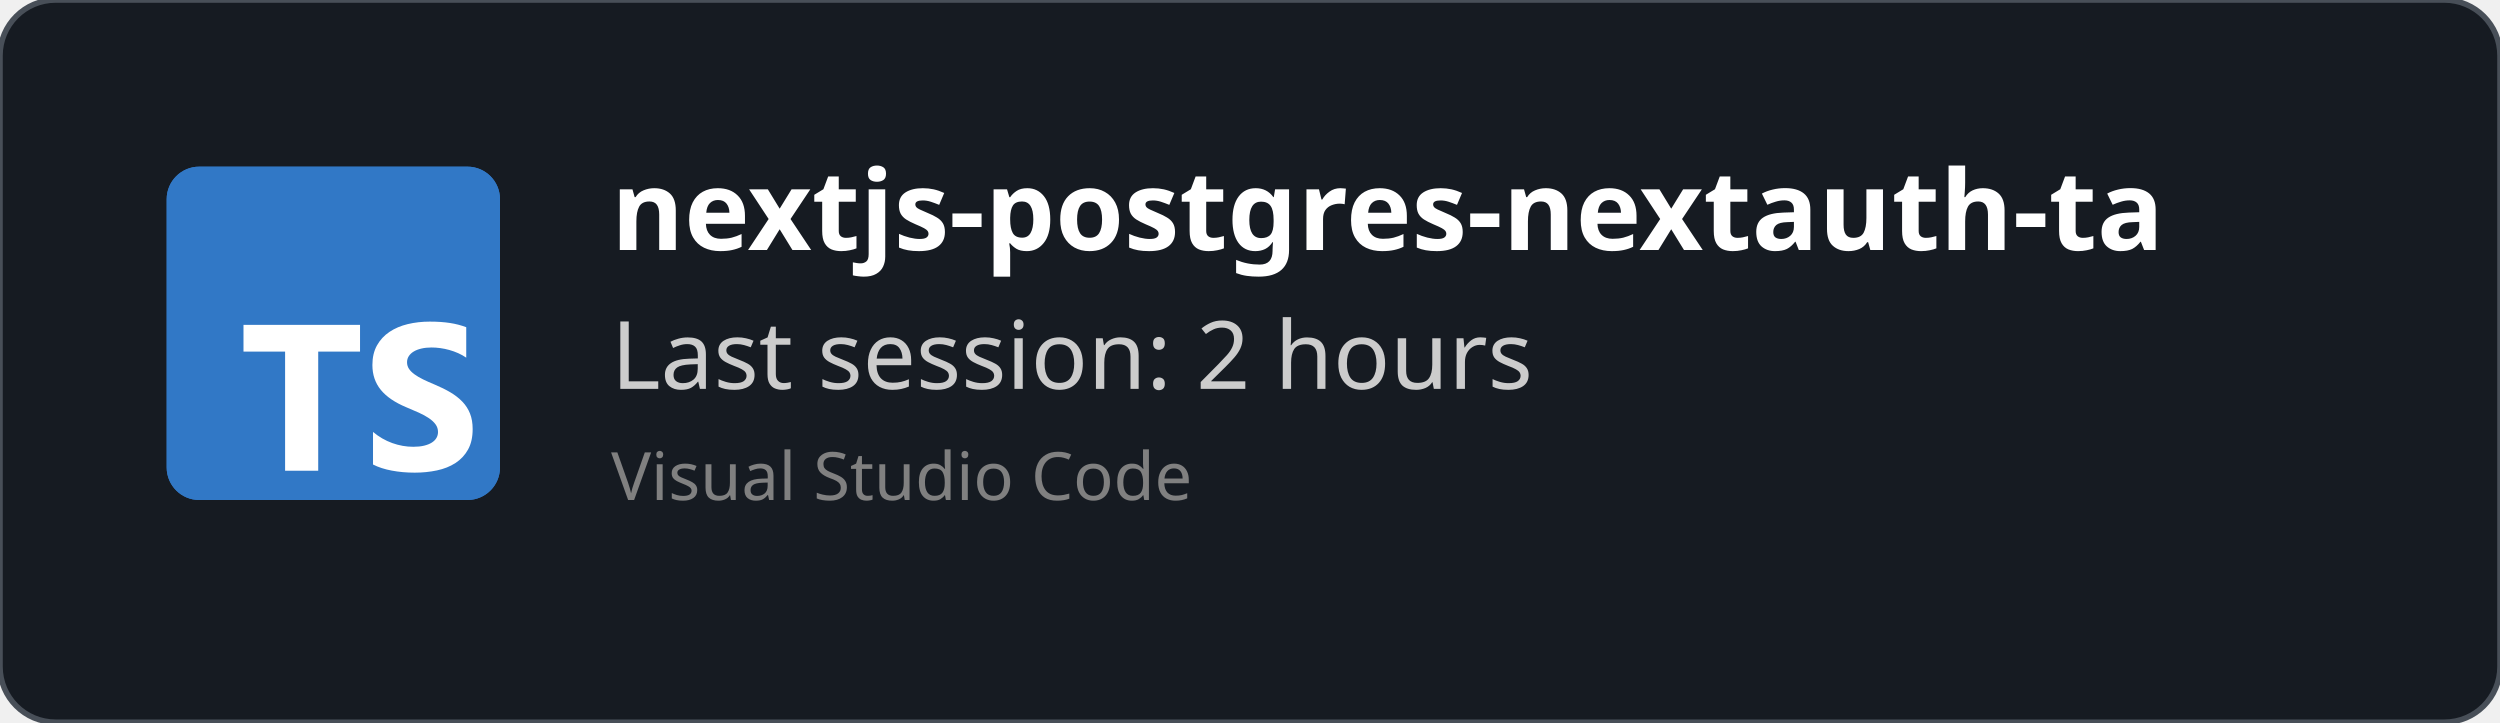
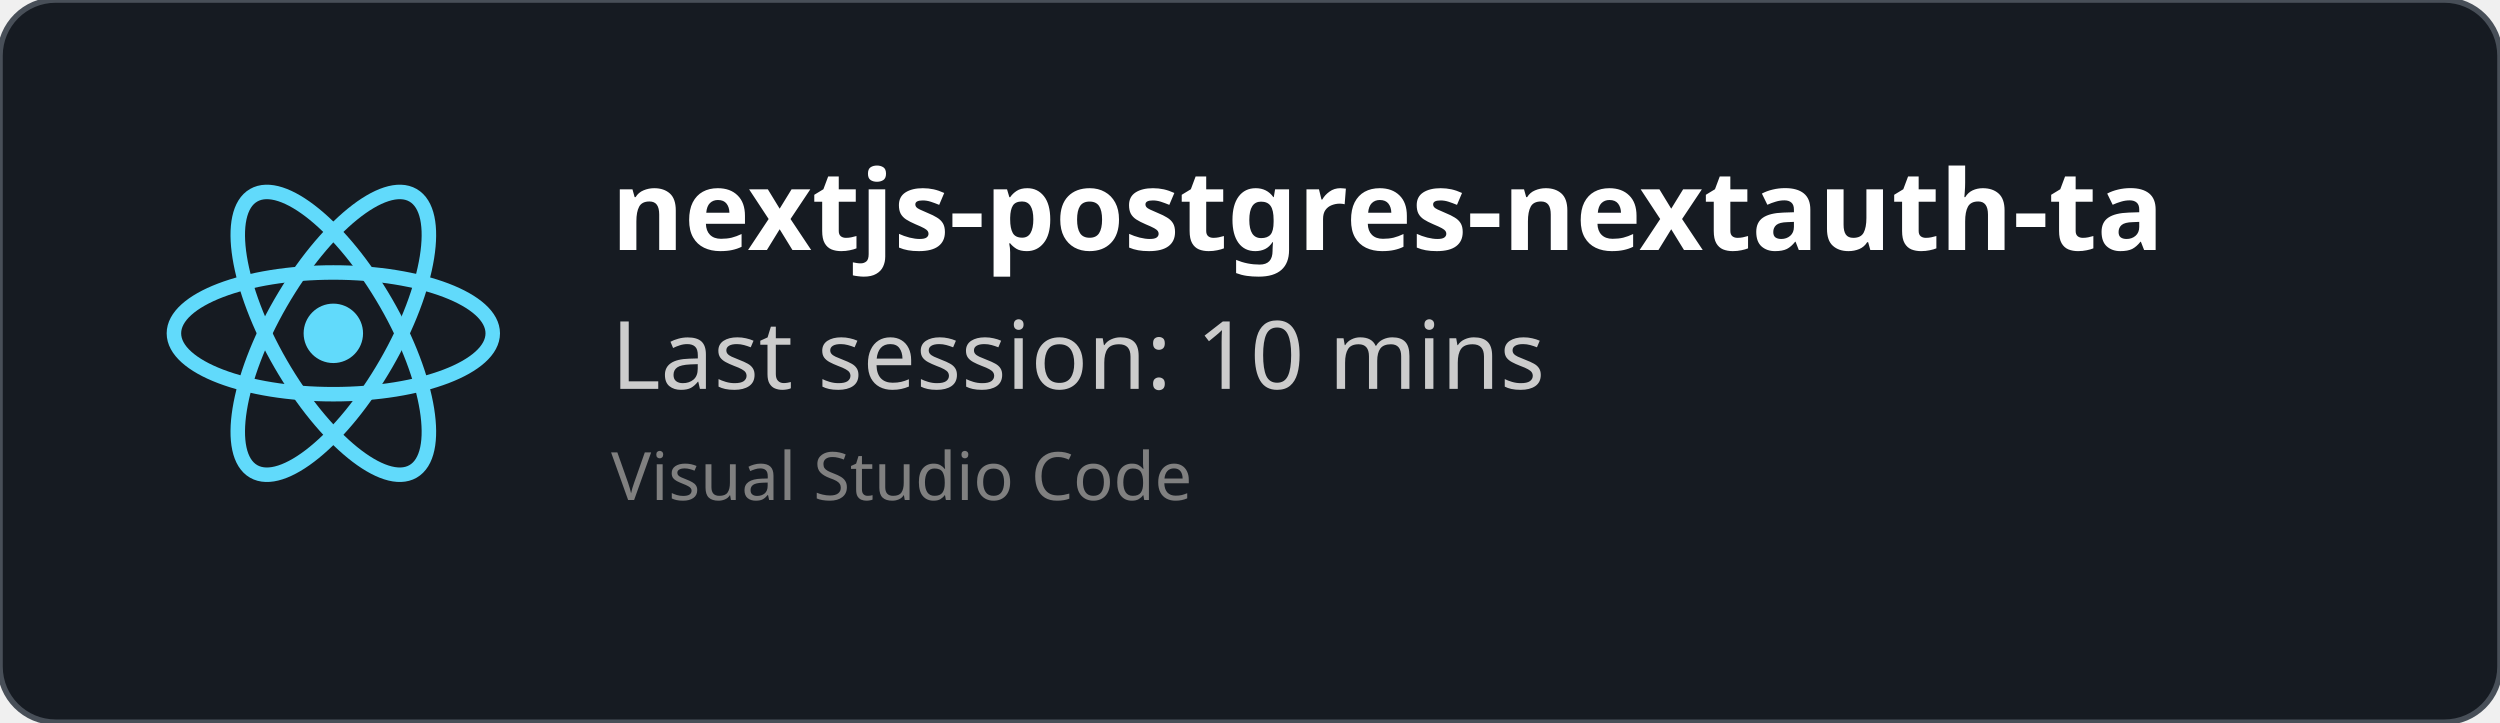
<svg xmlns="http://www.w3.org/2000/svg" width="450" height="130" viewBox="0 0 450 130" fill="none" role="img">
  <style>
    *{
        font-family: 'Segoe UI', Ubuntu, monospace
    }
    </style>
  <defs>
    <clipPath id="horizontalClip" x="20" y="20" width="500" height="200">
      <rect x="90" y="20" width="300" height="50" />
    </clipPath>
  </defs>
  <rect width="450" height="130" fill="rgba(22,27,34)" stroke="#484f58" stroke-width="1" fill-opacity="1" stroke-opacity="1" x="0" y="0" rx="10px" ry="10px">
    </rect>
-   <svg fill="none" height="60" viewBox="0 0 512 512" width="60" x="30" y="30">
-     <rect fill="#3178c6" height="512" rx="50" width="512" />
-     <rect fill="#3178c6" height="512" rx="50" width="512" />
-     <path clip-rule="evenodd" d="m316.939 407.424v50.061c8.138 4.172 17.763 7.3 28.875 9.386s22.823 3.129 35.135 3.129c11.999 0 23.397-1.147 34.196-3.442 10.799-2.294 20.268-6.075 28.406-11.342 8.138-5.266 14.581-12.15 19.328-20.65s7.121-19.007 7.121-31.522c0-9.074-1.356-17.026-4.069-23.857s-6.625-12.906-11.738-18.225c-5.112-5.319-11.242-10.091-18.389-14.315s-15.207-8.213-24.18-11.967c-6.573-2.712-12.468-5.345-17.685-7.9-5.217-2.556-9.651-5.163-13.303-7.822-3.652-2.66-6.469-5.476-8.451-8.448-1.982-2.973-2.974-6.336-2.974-10.091 0-3.441.887-6.544 2.661-9.308s4.278-5.136 7.512-7.118c3.235-1.981 7.199-3.52 11.894-4.615 4.696-1.095 9.912-1.642 15.651-1.642 4.173 0 8.581.313 13.224.938 4.643.626 9.312 1.591 14.008 2.894 4.695 1.304 9.259 2.947 13.694 4.928 4.434 1.982 8.529 4.276 12.285 6.884v-46.776c-7.616-2.92-15.937-5.084-24.962-6.492s-19.381-2.112-31.066-2.112c-11.895 0-23.163 1.278-33.805 3.833s-20.006 6.544-28.093 11.967c-8.086 5.424-14.476 12.333-19.171 20.729-4.695 8.395-7.043 18.433-7.043 30.114 0 14.914 4.304 27.638 12.912 38.172 8.607 10.533 21.675 19.45 39.204 26.751 6.886 2.816 13.303 5.579 19.25 8.291s11.086 5.528 15.415 8.448c4.33 2.92 7.747 6.101 10.252 9.543 2.504 3.441 3.756 7.352 3.756 11.733 0 3.233-.783 6.231-2.348 8.995s-3.939 5.162-7.121 7.196-7.147 3.624-11.894 4.771c-4.748 1.148-10.303 1.721-16.668 1.721-10.851 0-21.597-1.903-32.24-5.71-10.642-3.806-20.502-9.516-29.579-17.13zm-84.159-123.342h64.22v-41.082h-179v41.082h63.906v182.918h50.874z" fill="#fff" fill-rule="evenodd" />
+   <svg height="60" width="60" x="30" y="30" viewBox="-11.5 -10.232 23 20.463">
+     <circle cx="0" cy="0" r="2.05" fill="#61dafb" />
+     <g stroke="#61dafb" stroke-width="1" fill="none">
+       <ellipse rx="11" ry="4.2" />
+       <ellipse rx="11" ry="4.2" transform="rotate(60)" />
+       <ellipse rx="11" ry="4.2" transform="rotate(120)" />
+     </g>
  </svg>
  <text x="110" y="45" font-size="20" clip-path="url(#horizontalClip)" font-weight="bold" font-family="Ubuntu" fill="white">
    nextjs-postgres-nextauth-tailwindcss-template-main
    </text>
  <text x="110" y="70" font-size="17px" font-family="Ubuntu" fill="#ccc">
-     Last session: 2 hours
+     Last session: 10 mins
    </text>
  <text x="110" y="90" font-size="12px" font-family="Ubuntu" fill="grey">
    Visual Studio Code
    </text>
</svg>
